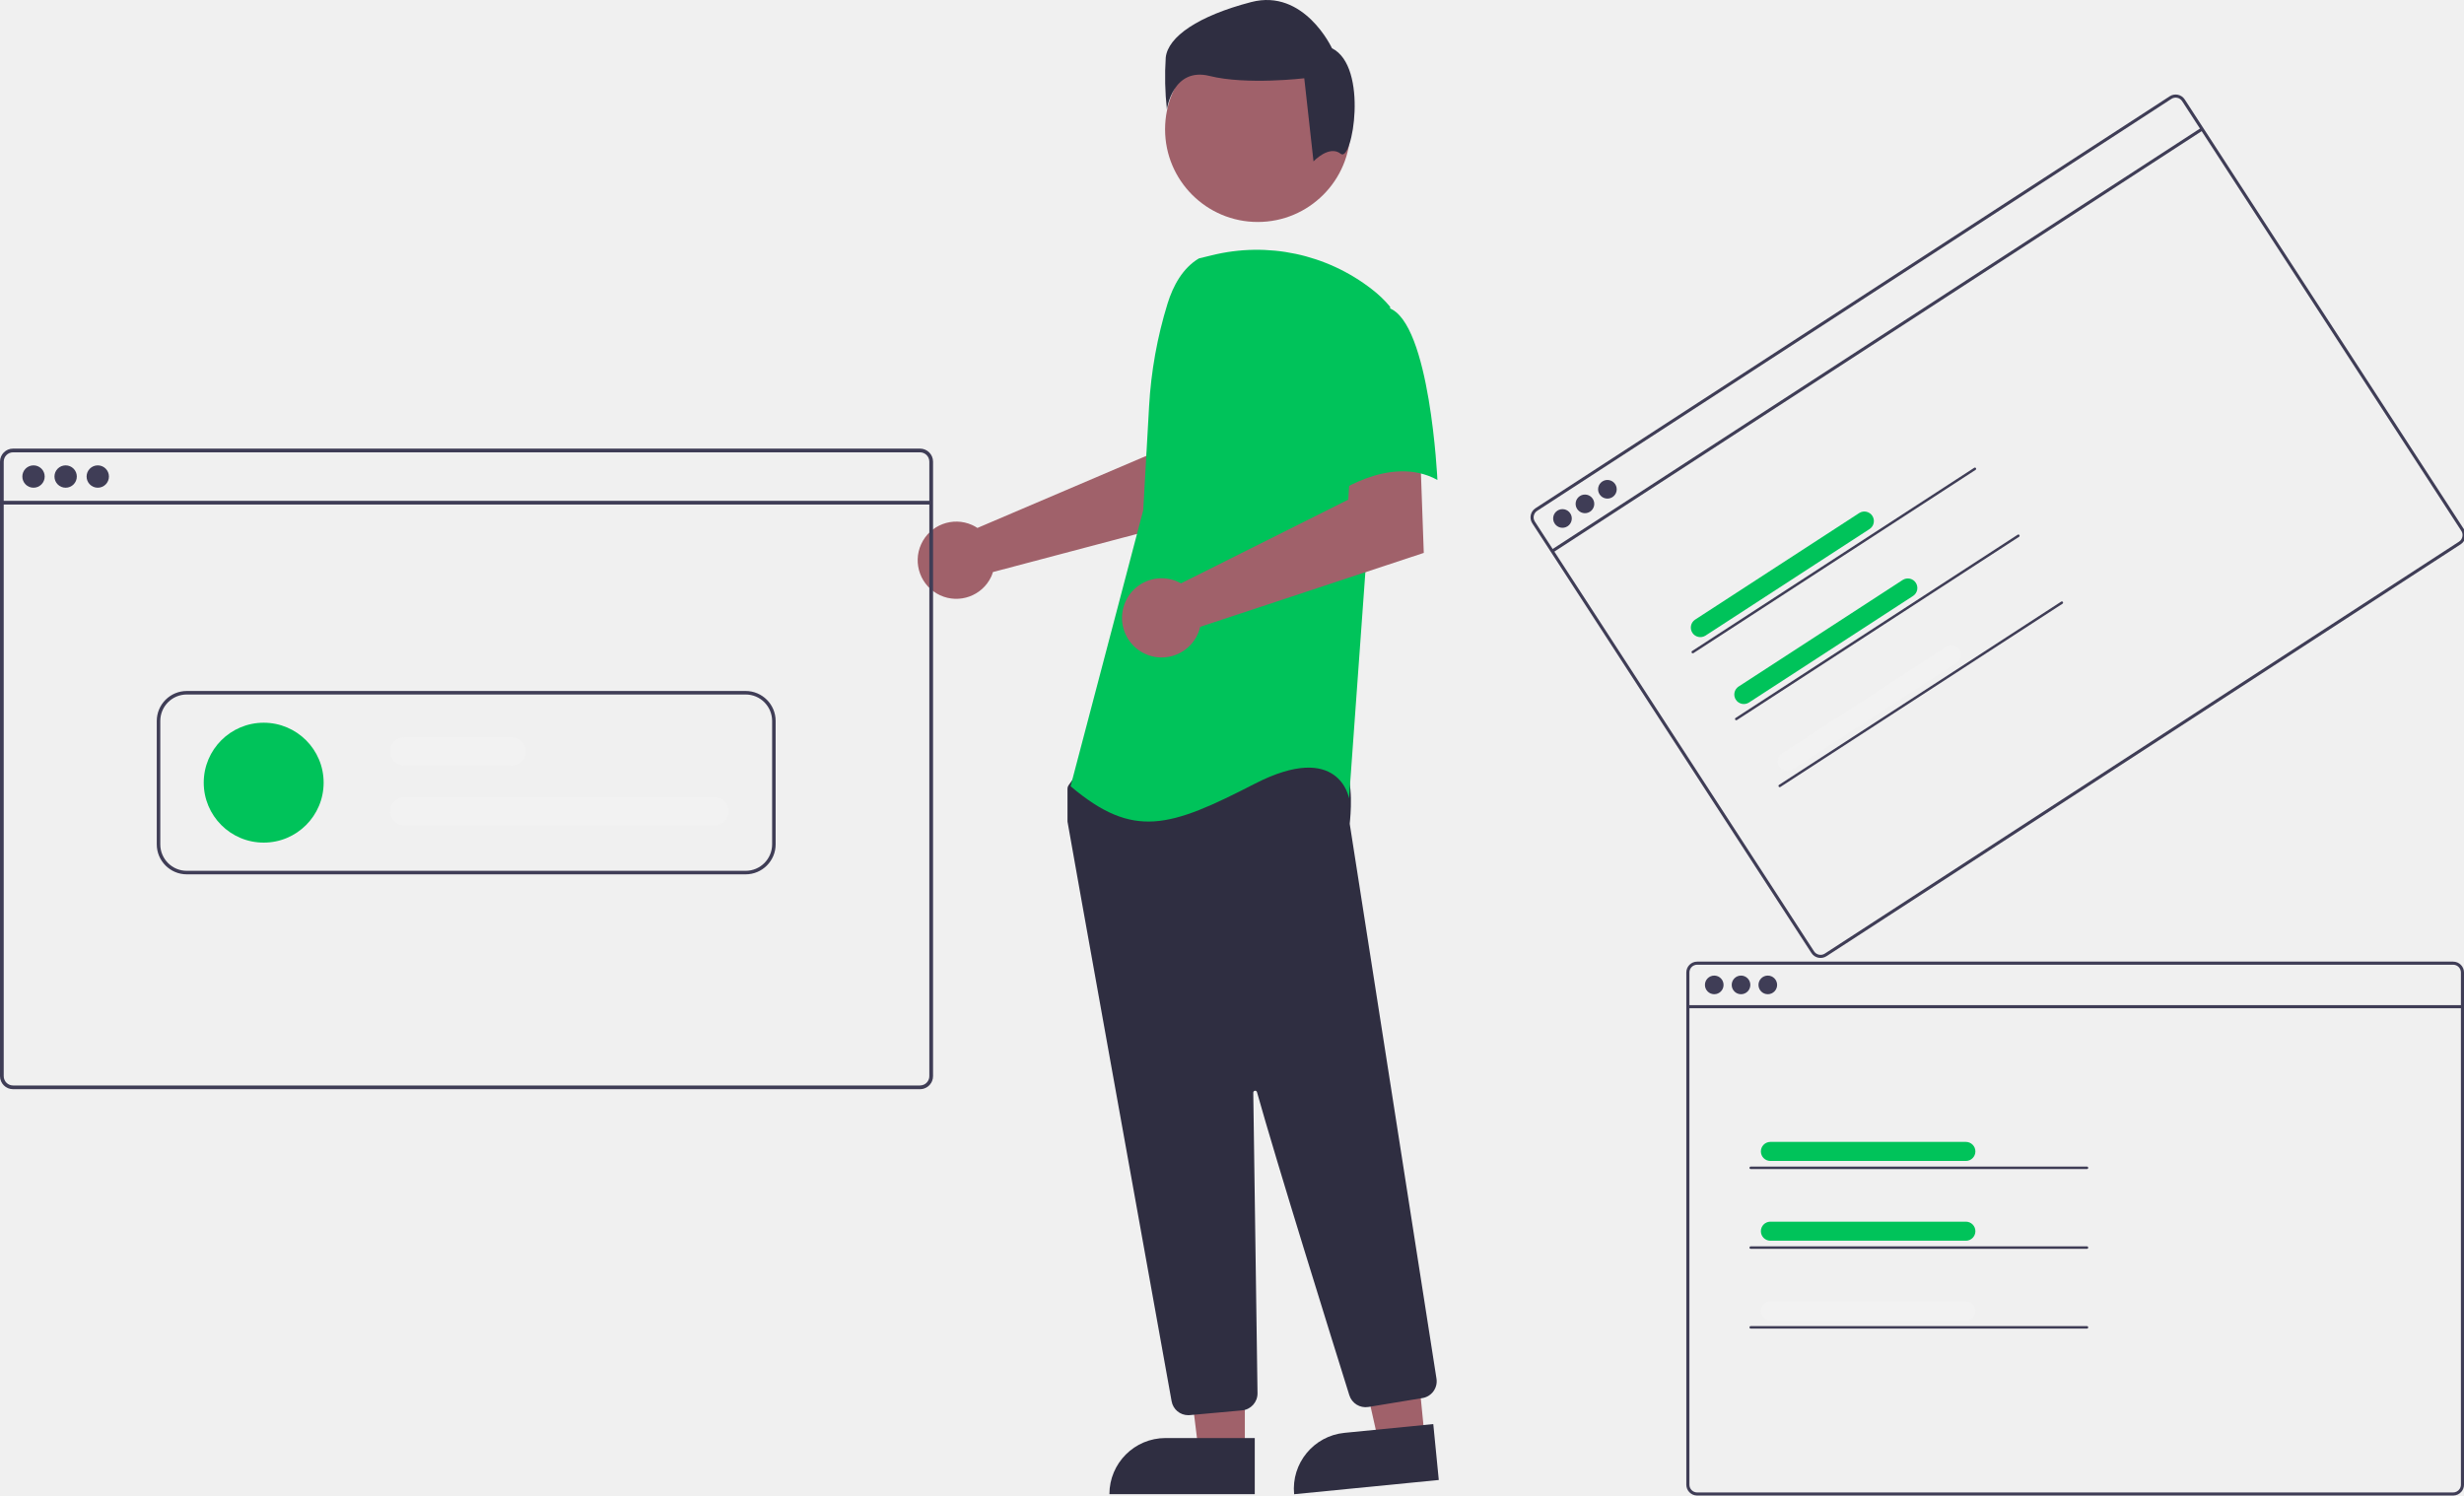
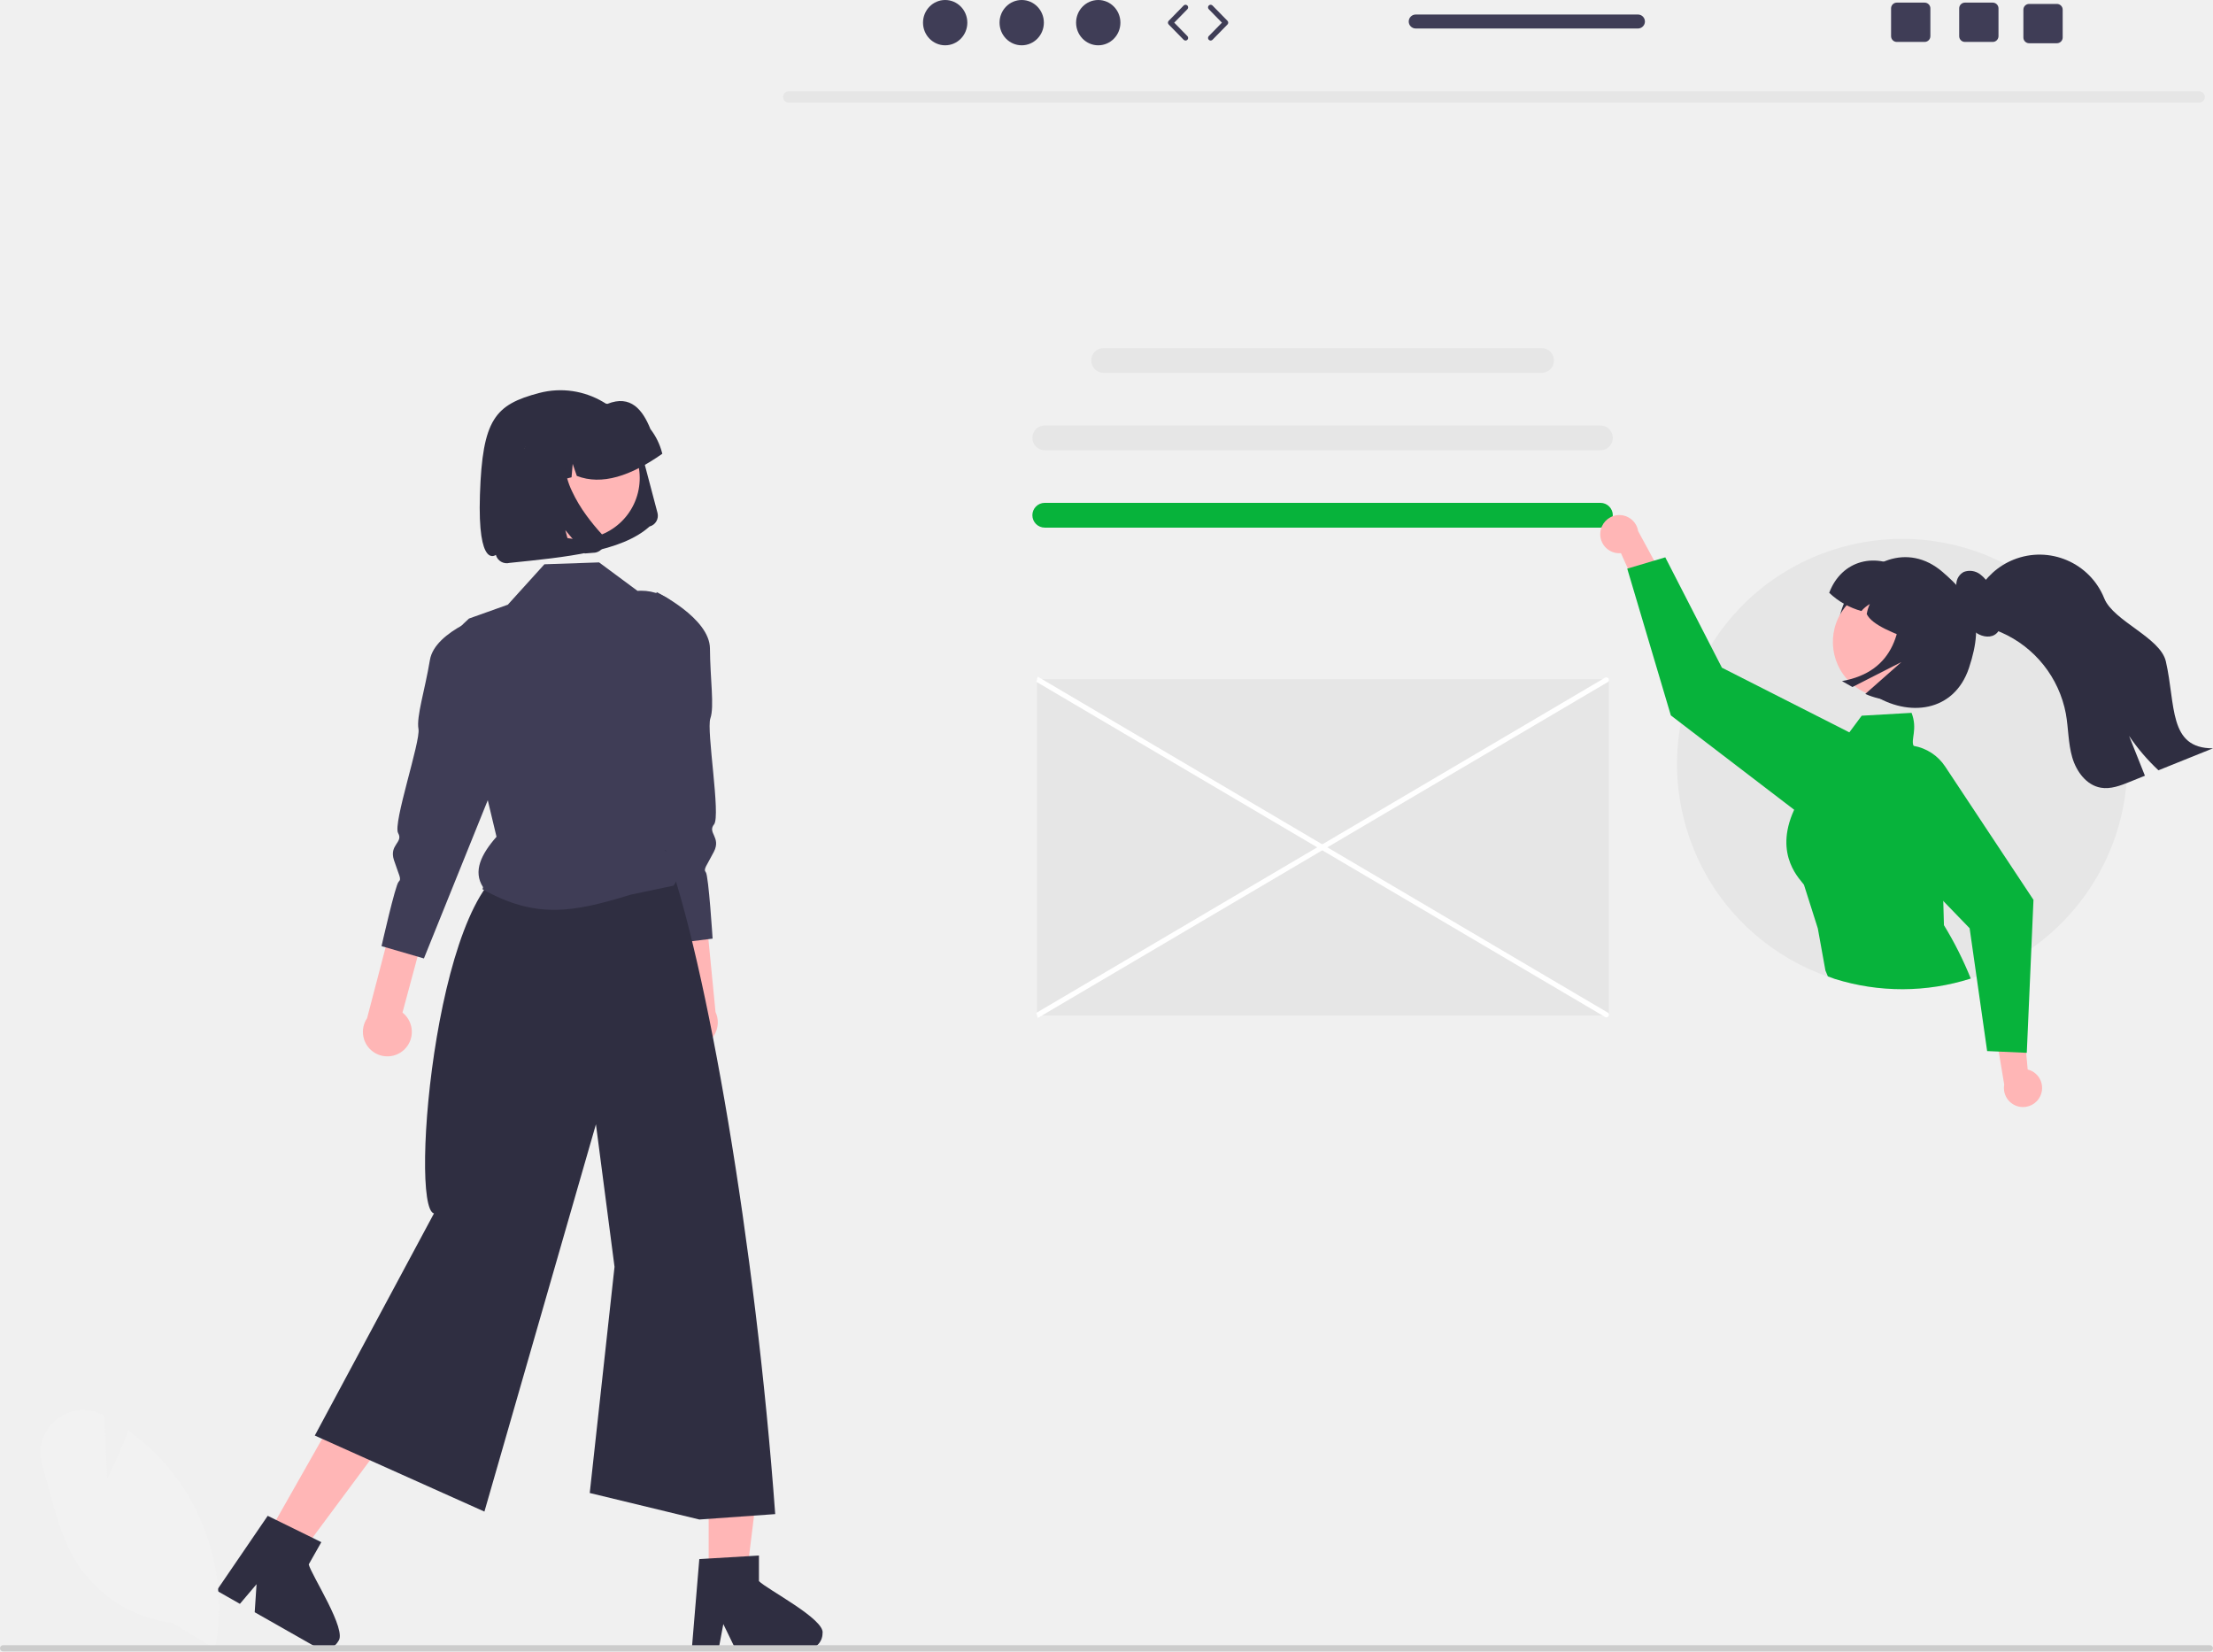
- <svg xmlns="http://www.w3.org/2000/svg" width="653.146" height="396.47" viewBox="0 0 653.146 396.47">
-   <g id="Group_22" data-name="Group 22" transform="translate(-288 -252.29)">
-     <g id="Group_20" data-name="Group 20" transform="matrix(0.839, -0.545, 0.545, 0.839, -851.767, -5983.48)">
-       <path id="Path_561" data-name="Path 561" d="M434.056,197.674H233.67a2.881,2.881,0,0,0-2.879,2.879V336.34a2.881,2.881,0,0,0,2.879,2.879H434.056a2.876,2.876,0,0,0,2.189-1.01.669.669,0,0,0,.063-.079,2.7,2.7,0,0,0,.413-.7,2.808,2.808,0,0,0,.218-1.093V200.553A2.882,2.882,0,0,0,434.056,197.674Zm2.06,138.666a2.039,2.039,0,0,1-.34,1.129,2.129,2.129,0,0,1-.779.7,2.042,2.042,0,0,1-.941.228H233.67a2.059,2.059,0,0,1-2.057-2.057V200.553a2.059,2.059,0,0,1,2.057-2.057H434.056a2.06,2.06,0,0,1,2.06,2.057Z" transform="translate(-2405.791 5984.326)" fill="#3f3d56" />
-       <rect id="Rectangle_99" data-name="Rectangle 99" width="205.323" height="0.823" transform="translate(-2174.59 6193.538)" fill="#3f3d56" />
-       <circle id="Ellipse_88" data-name="Ellipse 88" cx="2.469" cy="2.469" r="2.469" transform="translate(-2170.064 6185.703)" fill="#3f3d56" />
-       <circle id="Ellipse_89" data-name="Ellipse 89" cx="2.469" cy="2.469" r="2.469" transform="translate(-2162.966 6185.703)" fill="#3f3d56" />
-       <circle id="Ellipse_90" data-name="Ellipse 90" cx="2.469" cy="2.469" r="2.469" transform="translate(-2155.868 6185.703)" fill="#3f3d56" />
-       <path id="Path_583" data-name="Path 583" d="M344.945,347.5H293.029a2.525,2.525,0,0,1,0-5.049h51.916a2.525,2.525,0,0,1,0,5.049Z" transform="translate(-2445.791 5887.343)" fill="#00c35a" />
-       <path id="Path_584" data-name="Path 584" d="M370.968,362.93H281.834a.33.33,0,1,1,0-.66h89.134a.33.33,0,0,1,0,.66Z" transform="translate(-2439.762 5874.067)" fill="#3f3d56" />
-       <path id="Path_585" data-name="Path 585" d="M344.945,411.551H293.029a2.525,2.525,0,0,1,0-5.049h51.916a2.525,2.525,0,0,1,0,5.049Z" transform="translate(-2445.791 5844.438)" fill="#00c35a" />
-       <path id="Path_586" data-name="Path 586" d="M370.968,426.98H281.834a.33.33,0,1,1,0-.66h89.134a.33.33,0,1,1,0,.66Z" transform="translate(-2439.762 5831.162)" fill="#3f3d56" />
-       <path id="Path_587" data-name="Path 587" d="M344.945,475.6H293.029a2.525,2.525,0,0,1,0-5.049h51.916a2.525,2.525,0,0,1,0,5.049Z" transform="translate(-2445.791 5801.532)" fill="#f2f2f2" />
-       <path id="Path_588" data-name="Path 588" d="M370.968,491.029H281.834a.33.33,0,1,1,0-.66h89.134a.33.33,0,0,1,0,.66Z" transform="translate(-2439.762 5788.257)" fill="#3f3d56" />
-     </g>
-     <path id="Path_552" data-name="Path 552" d="M792.253,565.923a10.091,10.091,0,0,1,1.411.787l44.852-19.143,1.6-11.815,17.922-.11-1.059,27.1L797.78,578.4a10.6,10.6,0,0,1-.448,1.208,10.235,10.235,0,1,1-5.079-13.682Z" transform="translate(-246.576 -174.461)" fill="#a0616a" />
-     <path id="Path_553" data-name="Path 553" d="M636.98,735.021H624.72l-5.832-47.288h18.094Z" transform="translate(-19 -98)" fill="#a0616a" />
-     <path id="Path_554" data-name="Path 554" d="M615.963,731.518h23.644V746.4H601.076a14.887,14.887,0,0,1,14.887-14.887Z" transform="translate(-19 -98)" fill="#2f2e41" />
-     <path id="Path_555" data-name="Path 555" d="M684.66,731.557l-12.2,1.2-10.441-46.488,18.007-1.774Z" transform="translate(-19 -98)" fill="#a0616a" />
-     <path id="Path_556" data-name="Path 556" d="M891.686,806.128H915.33v14.887H876.8a14.887,14.887,0,0,1,14.887-14.887Z" transform="translate(-322.009 -82.709) rotate(-5.625)" fill="#2f2e41" />
-     <circle id="Ellipse_84" data-name="Ellipse 84" cx="24.561" cy="24.561" r="24.561" transform="translate(596.832 262.013)" fill="#a0616a" />
-     <path id="Path_557" data-name="Path 557" d="M849.556,801.919a4.471,4.471,0,0,1-4.415-3.7C838.8,763,818.053,647.817,817.557,644.626a1.432,1.432,0,0,1-.016-.222v-8.588a1.489,1.489,0,0,1,.279-.872l2.74-3.838a1.479,1.479,0,0,1,1.144-.625c15.622-.732,66.784-2.879,69.256.209h0c2.482,3.1,1.605,12.507,1.4,14.36l.01.193,22.985,147a4.512,4.512,0,0,1-3.715,5.135l-14.356,2.365a4.521,4.521,0,0,1-5.025-3.093c-4.44-14.188-19.329-61.918-24.489-80.387a.5.5,0,0,0-.981.139c.258,17.606.881,62.523,1.1,78.037l.023,1.671a4.518,4.518,0,0,1-4.093,4.536L849.976,801.9C849.836,801.914,849.7,801.919,849.556,801.919Z" transform="translate(-246.576 -174.461)" fill="#2f2e41" />
-     <path id="Path_99" data-name="Path 99" d="M852.381,495.254c-4.286,2.548-6.851,7.23-8.323,12a113.683,113.683,0,0,0-4.884,27.159l-1.556,27.6-19.255,73.17c16.689,14.121,26.315,10.911,48.781-.639s25.032,3.851,25.032,3.851l4.492-62.258,6.418-68.032a30.169,30.169,0,0,0-4.862-4.674,49.659,49.659,0,0,0-42.442-9Z" transform="translate(-246.576 -174.461)" fill="#00c35a" />
-     <path id="Path_558" data-name="Path 558" d="M846.127,580.7a10.527,10.527,0,0,1,1.5.7l44.348-22.2.736-12.026,18.294-1.261.98,27.413-59.266,19.6a10.5,10.5,0,1,1-6.593-12.232Z" transform="translate(-246.576 -174.461)" fill="#a0616a" />
-     <path id="Path_101" data-name="Path 101" d="M902.766,508.411c10.911,3.851,12.834,45.574,12.834,45.574-12.837-7.06-28.241,4.493-28.241,4.493s-3.209-10.912-7.06-25.032a24.53,24.53,0,0,1,5.134-23.106S891.854,504.558,902.766,508.411Z" transform="translate(-246.576 -174.461)" fill="#00c35a" />
-     <path id="Path_102" data-name="Path 102" d="M889.991,467.531c-3.06-2.448-7.235,2-7.235,2L880.308,447.5s-15.3,1.833-25.094-.612-11.323,8.875-11.323,8.875a78.583,78.583,0,0,1-.306-13.771c.612-5.508,8.568-11.017,22.645-14.689s21.421,12.241,21.421,12.241C897.445,444.439,893.051,469.979,889.991,467.531Z" transform="translate(-246.576 -174.461)" fill="#2f2e41" />
-     <g id="Group_19" data-name="Group 19" transform="translate(2910 -5674.784)">
-       <path id="Path_561-2" data-name="Path 561" d="M434.056,197.674H233.67a2.881,2.881,0,0,0-2.879,2.879V336.34a2.881,2.881,0,0,0,2.879,2.879H434.056a2.876,2.876,0,0,0,2.189-1.01.669.669,0,0,0,.063-.079,2.7,2.7,0,0,0,.413-.7,2.808,2.808,0,0,0,.218-1.093V200.553A2.882,2.882,0,0,0,434.056,197.674Zm2.06,138.666a2.039,2.039,0,0,1-.34,1.129,2.129,2.129,0,0,1-.779.7,2.042,2.042,0,0,1-.941.228H233.67a2.059,2.059,0,0,1-2.057-2.057V200.553a2.059,2.059,0,0,1,2.057-2.057H434.056a2.06,2.06,0,0,1,2.06,2.057Z" transform="translate(-2405.791 5984.326)" fill="#3f3d56" />
-       <rect id="Rectangle_99-2" data-name="Rectangle 99" width="205.323" height="0.823" transform="translate(-2174.59 6193.538)" fill="#3f3d56" />
-       <circle id="Ellipse_88-2" data-name="Ellipse 88" cx="2.469" cy="2.469" r="2.469" transform="translate(-2170.064 6185.703)" fill="#3f3d56" />
-       <circle id="Ellipse_89-2" data-name="Ellipse 89" cx="2.469" cy="2.469" r="2.469" transform="translate(-2162.966 6185.703)" fill="#3f3d56" />
-       <circle id="Ellipse_90-2" data-name="Ellipse 90" cx="2.469" cy="2.469" r="2.469" transform="translate(-2155.868 6185.703)" fill="#3f3d56" />
-       <path id="Path_583-2" data-name="Path 583" d="M344.945,347.5H293.029a2.525,2.525,0,0,1,0-5.049h51.916a2.525,2.525,0,0,1,0,5.049Z" transform="translate(-2445.791 5887.343)" fill="#00c35a" />
-       <path id="Path_584-2" data-name="Path 584" d="M370.968,362.93H281.834a.33.33,0,1,1,0-.66h89.134a.33.33,0,0,1,0,.66Z" transform="translate(-2439.762 5874.067)" fill="#3f3d56" />
-       <path id="Path_585-2" data-name="Path 585" d="M344.945,411.551H293.029a2.525,2.525,0,0,1,0-5.049h51.916a2.525,2.525,0,0,1,0,5.049Z" transform="translate(-2445.791 5844.438)" fill="#00c35a" />
-       <path id="Path_586-2" data-name="Path 586" d="M370.968,426.98H281.834a.33.33,0,1,1,0-.66h89.134a.33.33,0,1,1,0,.66Z" transform="translate(-2439.762 5831.162)" fill="#3f3d56" />
-       <path id="Path_587-2" data-name="Path 587" d="M344.945,475.6H293.029a2.525,2.525,0,0,1,0-5.049h51.916a2.525,2.525,0,0,1,0,5.049Z" transform="translate(-2445.791 5801.532)" fill="#f2f2f2" />
-       <path id="Path_588-2" data-name="Path 588" d="M370.968,491.029H281.834a.33.33,0,1,1,0-.66h89.134a.33.33,0,0,1,0,.66Z" transform="translate(-2439.762 5788.257)" fill="#3f3d56" />
-     </g>
-     <path id="Path_561-3" data-name="Path 561" d="M474.659,197.674H234.245a3.457,3.457,0,0,0-3.454,3.454V364.039a3.457,3.457,0,0,0,3.454,3.454H474.659a3.451,3.451,0,0,0,2.626-1.212.8.8,0,0,0,.075-.095,3.236,3.236,0,0,0,.5-.836,3.37,3.37,0,0,0,.261-1.311V201.128A3.457,3.457,0,0,0,474.659,197.674Zm2.472,166.365a2.445,2.445,0,0,1-.408,1.355,2.554,2.554,0,0,1-.935.84,2.45,2.45,0,0,1-1.129.273H234.245a2.47,2.47,0,0,1-2.467-2.467V201.128a2.47,2.47,0,0,1,2.467-2.467H474.659a2.471,2.471,0,0,1,2.472,2.468Z" transform="translate(57.209 173.542)" fill="#3f3d56" />
-     <rect id="Rectangle_99-3" data-name="Rectangle 99" width="246.338" height="0.987" transform="translate(288.492 385.058)" fill="#3f3d56" />
-     <circle id="Ellipse_88-3" data-name="Ellipse 88" cx="2.962" cy="2.962" r="2.962" transform="translate(293.922 375.659)" fill="#3f3d56" />
-     <circle id="Ellipse_89-3" data-name="Ellipse 89" cx="2.962" cy="2.962" r="2.962" transform="translate(302.438 375.659)" fill="#3f3d56" />
-     <circle id="Ellipse_90-3" data-name="Ellipse 90" cx="2.962" cy="2.962" r="2.962" transform="translate(310.954 375.659)" fill="#3f3d56" />
-     <path id="Path_589" data-name="Path 589" d="M923.117,453.186h-82.26a3.739,3.739,0,1,1,0-7.478h82.26a3.739,3.739,0,0,1,0,7.478Z" transform="translate(-445.702 17.923)" fill="#f2f2f2" />
-     <path id="Path_590" data-name="Path 590" d="M869.368,419.186h-28.51a3.739,3.739,0,1,1,0-7.478h28.51a3.739,3.739,0,0,1,0,7.478Z" transform="translate(-445.702 36.032)" fill="#f2f2f2" />
-     <ellipse id="Ellipse_91" data-name="Ellipse 91" cx="15.891" cy="15.891" rx="15.891" ry="15.891" transform="translate(342.006 443.883)" fill="#00c35a" />
-     <path id="Path_591" data-name="Path 591" d="M860.866,385.456H712.706a7.957,7.957,0,0,0-7.946,7.946v32.717a7.957,7.957,0,0,0,7.945,7.945H860.866a7.957,7.957,0,0,0,7.945-7.946V393.4a7.957,7.957,0,0,0-7.945-7.946Zm7.011,40.662a7.019,7.019,0,0,1-7.011,7.011H712.706a7.019,7.019,0,0,1-7.011-7.011V393.4a7.019,7.019,0,0,1,7.011-7.011H860.866a7.019,7.019,0,0,1,7.011,7.011Z" transform="translate(-375.206 50.014)" fill="#3f3d56" />
+ <svg xmlns="http://www.w3.org/2000/svg" width="844.67" height="630.248" viewBox="0 0 844.67 630.248" role="img" artist="Katerina Limpitsouni" source="https://undraw.co/">
+   <path d="M839.462,39.155H300.98c-1.183-.026-2.12-1.006-2.094-2.189,.025-1.146,.948-2.069,2.094-2.094H839.462c1.183,.026,2.12,1.006,2.094,2.189-.025,1.146-.948,2.069-2.094,2.094Z" fill="#e6e6e6" />
+   <path d="M395.812,259.209h217.251c.552,0,1,.448,1,1v126.323c0,.552-.448,1-1,1h-217.251v-128.323h0Z" fill="#e6e6e6" />
+   <path d="M612.807,388.215l-217.282-128.037,.572-1.938,217.282,128.037c.535,.158,.841,.72,.683,1.255h0c-.158,.535-.72,.841-1.255,.683h-0Z" fill="#fff" />
+   <path d="M396.098,388.501l-.572-1.938,217.282-128.037c.535-.158,1.097,.148,1.255,.683v0h0c.158,.535-.148,1.097-.683,1.255l-217.282,128.037Z" fill="#fff" />
+   <rect x="416.511" y="132.839" width="176.609" height="9.461" rx="4.73" ry="4.73" fill="#e6e6e6" />
+   <rect x="394.041" y="162.371" width="221.548" height="9.461" rx="4.73" ry="4.73" fill="#e6e6e6" />
+   <rect x="394.041" y="191.902" width="221.548" height="9.461" rx="4.73" ry="4.73" fill="#07b33b" />
+   <path d="M811.975,291.594c-.017,36.52-23.095,69.046-57.559,81.124-.732,.263-1.464,.501-2.204,.732-45.204,14.451-93.563-10.479-108.015-55.682-14.451-45.204,10.479-93.563,55.682-108.015s93.563,10.479,108.015,55.682c2.703,8.456,4.08,17.28,4.081,26.158v-0Z" fill="#e6e6e6" />
+   <path d="M610.82,203.261c-.346,3.983,2.603,7.492,6.586,7.838,.425,.037,.852,.036,1.276-.002l10.581,23.447,7.145-11.298-11.144-20.534c-.625-3.971-4.351-6.683-8.321-6.058-3.322,.523-5.854,3.254-6.123,6.607Z" fill="#ffb6b6" />
+   <path d="M715.098,291.562c-.154-.693-.351-1.376-.589-2.045-1.517-4.31-4.605-7.887-8.648-10.016-.095-.056-.199-.111-.294-.159l-48.339-24.527-4.288-8.361-17.328-33.756-4.248,1.265-10.04,2.983-.231,.064,16.643,56.008,3.819,2.928,43.255,33.08,1.408,1.082c7.186,5.485,17.303,4.89,23.796-1.4,.648-.621,1.246-1.291,1.79-2.005,3.298-4.304,4.506-9.854,3.294-15.14Z" fill="#07b33b" />
+   <path d="M741.973,353.076l-.255-9.229-.732-26.763c2.649-17.129,4.527-19.03-8.25-30.741-.987-.212-1.839-.83-2.347-1.702-1.162-2.371,1.631-6.396-.78-12.594l-19.022,1.09-4.726,6.365-19.014,25.617c-.745,1.267-1.425,2.57-2.037,3.906-8.139,17.678,2.896,27.073,3.755,28.688l5.267,16.588,2.904,16.086,.939,2.236,2.649,.971c16.901,5.278,35.016,5.228,51.887-.143-2.839-7.065-6.264-13.88-10.239-20.375Z" fill="#07b33b" />
+   <path d="M778.815,418.135c1.627-3.652-.014-7.931-3.666-9.559-.389-.174-.793-.312-1.207-.415l-2.346-25.617-10.442,8.346,3.829,23.047c-.706,3.957,1.93,7.737,5.887,8.443,3.311,.59,6.596-1.165,7.945-4.246Z" fill="#ffb6b6" />
+   <path d="M742.434,292.525c-2.759-4.174-7.116-7.026-12.045-7.884-1.055-.191-2.126-.287-3.198-.286-3.574,.001-7.07,1.055-10.048,3.031-.945,.624-1.827,1.338-2.633,2.132-7.23,7.002-7.414,18.54-.412,25.77l.006,.006,27.614,28.553,10.064,10.406,2.633,18.465,4.049,28.41,4.423,.191,10.47,.461,.239,.008,1.742-39.81,.811-18.561-33.716-50.893Z" fill="#07b33b" />
+   <path d="M704.698,228.377c-6.725,13.255-2.332,28.609,10.148,36.683,13.495,8.731,31.016,6.819,36.683-10.148,6.311-18.894,1.126-27-10.148-36.683-13.212-11.348-29.417-4.174-36.683,10.148Z" fill="#2f2e41" />
+   <path d="M737.804,257.906c-7.133,9.35-20.494,11.147-29.844,4.014-9.337-7.123-11.144-20.462-4.038-29.813l.185-.243c7.34-9.188,20.739-10.685,29.926-3.345,8.979,7.173,10.645,20.177,3.765,29.382l.005,.004Z" fill="#ffb6b6" />
+   <path d="M698.181,226.231c3.46,3.293,7.678,5.683,12.281,6.959,.923-1.067,2.017-1.974,3.237-2.682-.584,1.215-.984,2.51-1.188,3.843,2.053,4.261,10.438,7.323,18.451,10.455l10.614-18.732-14.049-7.961c-11.289-7.805-24.579-4.474-29.347,8.118Z" fill="#2f2e41" />
+   <path d="M749.584,218.253c2.082-.767,4.411-.427,6.186,.903,1.71,1.3,3.093,2.982,4.038,4.912,1.718,3.122,2.953,6.487,3.662,9.979,.606,3.021,.503,6.674-2.208,8.251-2.262,1.316-5.496,.487-7.575-1.269-1.927-1.842-3.388-4.116-4.264-6.634-1.014-2.41-1.974-4.908-3.777-6.909l1.873,.874c-.592-1.797-.868-3.684-.815-5.576,.087-1.915,1.183-3.641,2.88-4.534Z" fill="#2f2e41" />
+   <path d="M725.284,220.708l15.073,8.541c8.487,4.809,11.469,15.588,6.66,24.075h0c-6.971,12.3-22.152,17.282-35.056,11.504l13.773-12.159-18.684,9.52-3.989-2.26c20.038-3.643,23.904-19.362,22.224-39.221Z" fill="#2f2e41" />
+   <path d="M753.757,235.719c2.537,2.953,6.508,4.101,10.091,5.638,12.838,5.632,22.067,17.238,24.663,31.014,.991,5.527,.861,11.248,2.426,16.636,1.555,5.388,5.407,10.674,10.934,11.61,3.74,.639,7.49-.805,11.008-2.231,1.935-.778,3.87-1.558,5.805-2.342-2.018-5.064-4.033-10.128-6.045-15.192,3.234,4.779,6.994,9.18,11.211,13.119,6.934-2.796,13.875-5.592,20.821-8.388-17.09,.065-14.174-16.525-17.997-33.171-2.102-9.147-19.997-15.34-23.506-24.043-5.48-13.644-20.983-20.261-34.627-14.781-5.879,2.362-10.724,6.742-13.662,12.355-3.509,1.398-3.611,6.86-1.12,9.776Z" fill="#2f2e41" />
+   <path d="M257.31,395.972c-3.202-4.055-2.511-9.938,1.544-13.14,.393-.31,.81-.588,1.247-.832l-4.881-46.371,12.494-4.503,5.394,55.118c2.168,4.682,.131,10.235-4.55,12.403-3.917,1.814-8.567,.708-11.248-2.675v-0Z" fill="#ffb6b6" />
+   <path d="M250.628,225.961s20.283,9.896,20.349,21.531,1.746,22.157,.159,26.659,4.034,37.223,1.402,40.463,2.79,4.899-.059,10.444-4.11,6.589-3.066,7.851,2.577,25.301,2.577,25.301l-16.713,2.09-17.779-77.592,13.13-56.747Z" fill="#3f3d56" />
+   <path d="M154.172,400.683c3.801-3.499,4.046-9.417,.547-13.219-.339-.368-.707-.709-1.1-1.018l12.131-45.022-11.628-6.417-14.017,53.579c-2.879,4.281-1.743,10.086,2.538,12.965,3.582,2.409,8.349,2.05,11.53-.868l-0,0Z" fill="#ffb6b6" />
+   <path d="M187.575,233.852s-21.59,6.575-23.489,18.053-5.218,21.605-4.36,26.3-9.852,36.121-7.765,39.736-3.527,4.398-1.589,10.323,3.019,7.155,1.79,8.236-6.534,24.578-6.534,24.578l16.175,4.699,29.791-73.818-4.019-58.108Z" fill="#3f3d56" />
+   <polygon points="270.487 602.109 284.887 602.108 291.738 546.564 270.485 546.565 270.487 602.109" fill="#ffb6b6" />
+   <path d="M289.679,603.405v-9.762l-3.786,.231-15.41,.913-3.567,.219-2.727,32.696-.146,1.753h10.225l.329-1.741,1.485-7.912,3.834,7.912,.84,1.741h27.108c3.357-.021,6.072-2.741,6.086-6.098,1.144-5.344-21.399-16.896-24.272-19.951Z" fill="#2f2e41" />
+   <polygon points="101.78 586.434 114.305 593.54 147.674 548.611 129.189 538.124 101.78 586.434" fill="#ffb6b6" />
+   <path d="M117.839,597.027l4.808-8.484-3.384-1.668-13.865-6.804-3.214-1.582-15.788,23.116-3.713,5.429,4.2,2.386,4.686,2.666,6.354-7.498-.706,10.7,22.142,12.574h.012l1.424,.803c2.928,1.654,6.643,.625,8.302-2.301,3.628-4.09-10.274-25.246-11.26-29.336Z" fill="#2f2e41" />
+   <path d="M199.024,329.455c-31.916,1.147-43.133,131.274-33.386,133.635l-45.483,84.765,64.739,29.02,42.567-147.802,7.094,54.391-9.459,86.316,41.846,10.12,28.944-2.067c-7.521-102.887-26.299-211.402-41.861-253.377l-55,5Z" fill="#2f2e41" />
+   <path d="M184.372,338.579l-.21,.79c20.4,11.35,34.33,8.922,56.63,2.052l16.28-3.422c3.553-4.633,.657-9.165-3.28-13.578l9.76-80.272c-.066-10.4-8.55-18.777-18.949-18.712-.427,.003-.854,.02-1.281,.052l-14.66-10.86-20.87,.72-13.96,15.42-8.34,2.98-6.48,2.31c-1.31,1.18-2.74,2.54-4.11,4.04l10.25,61,4.36,18.24c-5.845,6.664-9.065,13.168-5.14,19.24Z" fill="#3f3d56" />
+   <path d="M65.974,619.38c-15.186-1.808-28.745-10.374-36.899-23.312-5.236-8.491-7.938-18.575-10.55-28.327-.761-2.838-1.547-5.772-2.379-8.602-1.926-6.325,.19-13.185,5.343-17.326,4.982-4.176,12.004-4.901,17.733-1.83l.611,.324,1.071,24.078c1.587-3.226,5.071-10.513,7.831-17.789l.231-.609,.529,.382c5.548,3.986,10.573,8.655,14.955,13.896,15.66,19.038,22.153,44,17.754,68.256l-.133,.714-16.096-9.854Z" fill="#f2f2f2" />
+   <path d="M0,629.058c-.002,.655,.528,1.188,1.183,1.19H843.48c.657,0,1.19-.533,1.19-1.19s-.533-1.19-1.19-1.19H1.19c-.655-.002-1.188,.528-1.19,1.183v.007Z" fill="#ccc" />
+   <path id="b-126" d="M247.908,200.935l.021-.005c2.273-.602,3.628-2.932,3.026-5.204l-6.063-22.97c-1.082-4.116-2.981-7.973-5.584-11.341-5.09-6.569-12.518-10.921-20.737-12.148-4.242-.629-8.567-.392-12.716,.696-16.97,4.451-21.71,10.064-22.668,38.787s6.073,23.005,6.073,23.005c.146,.554,.401,1.073,.751,1.526,.685,.883,1.686,1.467,2.791,1.63,.567,.083,1.145,.051,1.7-.094,21.192-2.182,42.655-4.168,53.409-13.882l-.003,.001Z" fill="#2f2e41" />
+   <path id="c-127" d="M198.082,176.685c-3.11,12.554,4.546,25.252,17.099,28.362,6.017,1.491,12.379,.535,17.692-2.658,5.312-3.169,9.134-8.332,10.614-14.337,3.1-12.556-4.566-25.248-17.123-28.348-6.002-1.482-12.346-.53-17.649,2.647-5.319,3.164-9.149,8.327-10.634,14.335l-0-.001Z" fill="#ffb6b6" />
+   <path id="d-128" d="M252.671,172.702c-.856-3.255-2.358-6.306-4.416-8.969-2.924-7.29-7.511-13.182-16.398-9.605-3.333-.493-6.732-.31-9.993,.538l-4.603,1.191c-.052,.013-.103,.027-.155,.041-13.386,3.542-21.366,17.266-17.824,30.652h0l.121,.46,9.736-2.528,.871-10.14,3.114,9.108,5.029-1.304,.438-5.116,1.571,4.592c9.536,3.705,20.588,.029,32.628-8.456l-.117-.462Z" fill="#2f2e41" />
+   <path id="e-129" d="M230.333,204.8c.348,.702,.493,1.488,.416,2.269-.036,.399-.129,.79-.274,1.163-.125,.318-.286,.62-.482,.901-.58,.828-1.436,1.422-2.414,1.675-.061,.016-.122,.03-.184,.043s-.124,.025-.186,.035c-.063,.011-.126,.02-.189,.028-.063,.008-.127,.014-.191,.019l-3.618,.284-7.436-8.903,2.456,9.304-16.44,1.317-10.422-39.483,26.343-6.819-.451,.927c-1.49,3.105-2.094,6.56-1.747,9.986,.369,3.466,1.329,6.842,2.838,9.984,1.502,3.185,3.306,6.219,5.388,9.06,1.83,2.52,3.803,4.933,5.91,7.226,.271,.294,.5,.624,.68,.982Z" fill="#2f2e41" />
+   <g>
+     <ellipse cx="360.758" cy="8.645" rx="8.457" ry="8.645" fill="#3f3d56" />
+     <ellipse cx="389.972" cy="8.645" rx="8.457" ry="8.645" fill="#3f3d56" />
+     <ellipse cx="419.186" cy="8.645" rx="8.457" ry="8.645" fill="#3f3d56" />
+     <path d="M452.497,15.478c-.26,0-.519-.101-.715-.301l-5.706-5.833c-.38-.389-.38-1.01,0-1.398l5.706-5.833c.387-.395,1.021-.401,1.414-.016,.395,.386,.402,1.02,.016,1.414l-5.022,5.133,5.022,5.134c.386,.395,.379,1.028-.016,1.414-.194,.19-.447,.285-.699,.285Z" fill="#3f3d56" />
+     <path d="M462.086,15.478c-.252,0-.505-.095-.699-.285-.395-.386-.402-1.019-.016-1.414l5.021-5.134-5.021-5.133c-.386-.395-.379-1.028,.016-1.414,.394-.387,1.028-.379,1.414,.016l5.706,5.833c.38,.389,.38,1.01,0,1.398l-5.706,5.833c-.196,.2-.455,.301-.715,.301Z" fill="#3f3d56" />
+     <path d="M760.596,1.001h-10.61c-1.21,0-2.19,.98-2.19,2.19V13.811c0,1.21,.98,2.19,2.19,2.19h10.61c1.21,0,2.2-.98,2.2-2.19V3.191c0-1.21-.99-2.19-2.2-2.19Z" fill="#3f3d56" />
+     <path d="M734.596,1.001h-10.61c-1.21,0-2.19,.98-2.19,2.19V13.811c0,1.21,.98,2.19,2.19,2.19h10.61c1.21,0,2.2-.98,2.2-2.19V3.191c0-1.21-.99-2.19-2.2-2.19Z" fill="#3f3d56" />
+     <path d="M785.096,1.501h-10.61c-1.21,0-2.19,.98-2.19,2.19V14.311c0,1.21,.98,2.19,2.19,2.19h10.61c1.21,0,2.2-.98,2.2-2.19V3.691c0-1.21-.99-2.19-2.2-2.19Z" fill="#3f3d56" />
+     <path d="M625.174,5.541h-84.81c-1.48,0-2.67,1.2-2.67,2.67s1.19,2.67,2.67,2.67h84.81c1.47,0,2.67-1.2,2.67-2.67s-1.2-2.67-2.67-2.67Z" fill="#3f3d56" />
  </g>
</svg>
